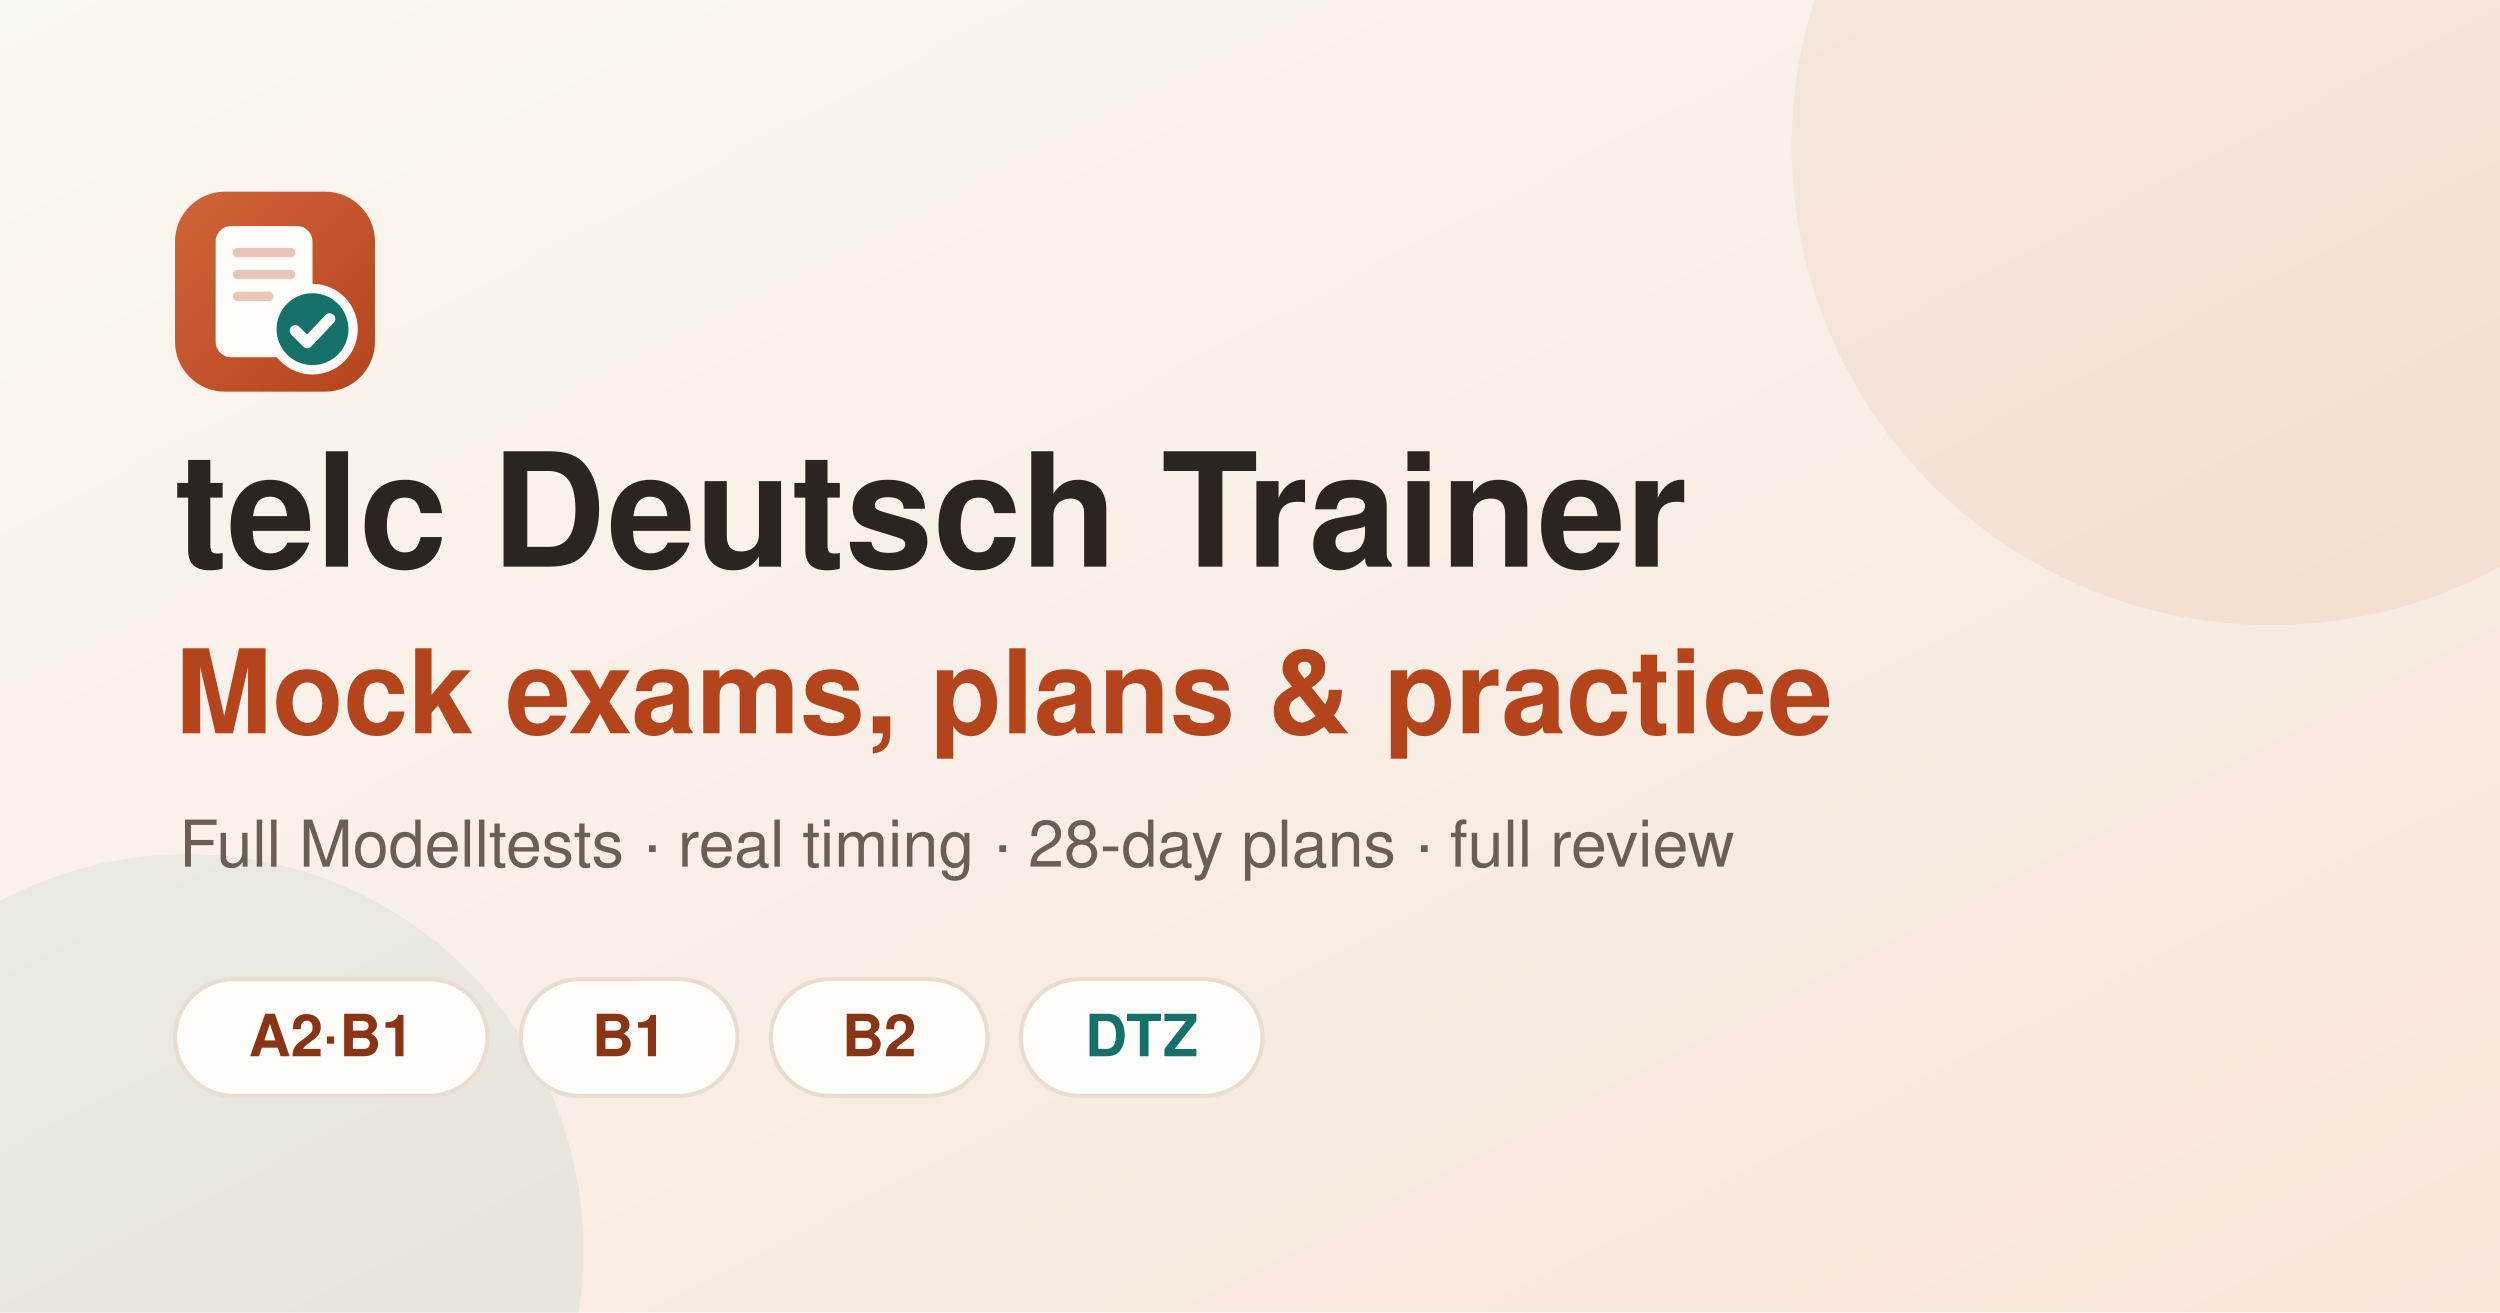
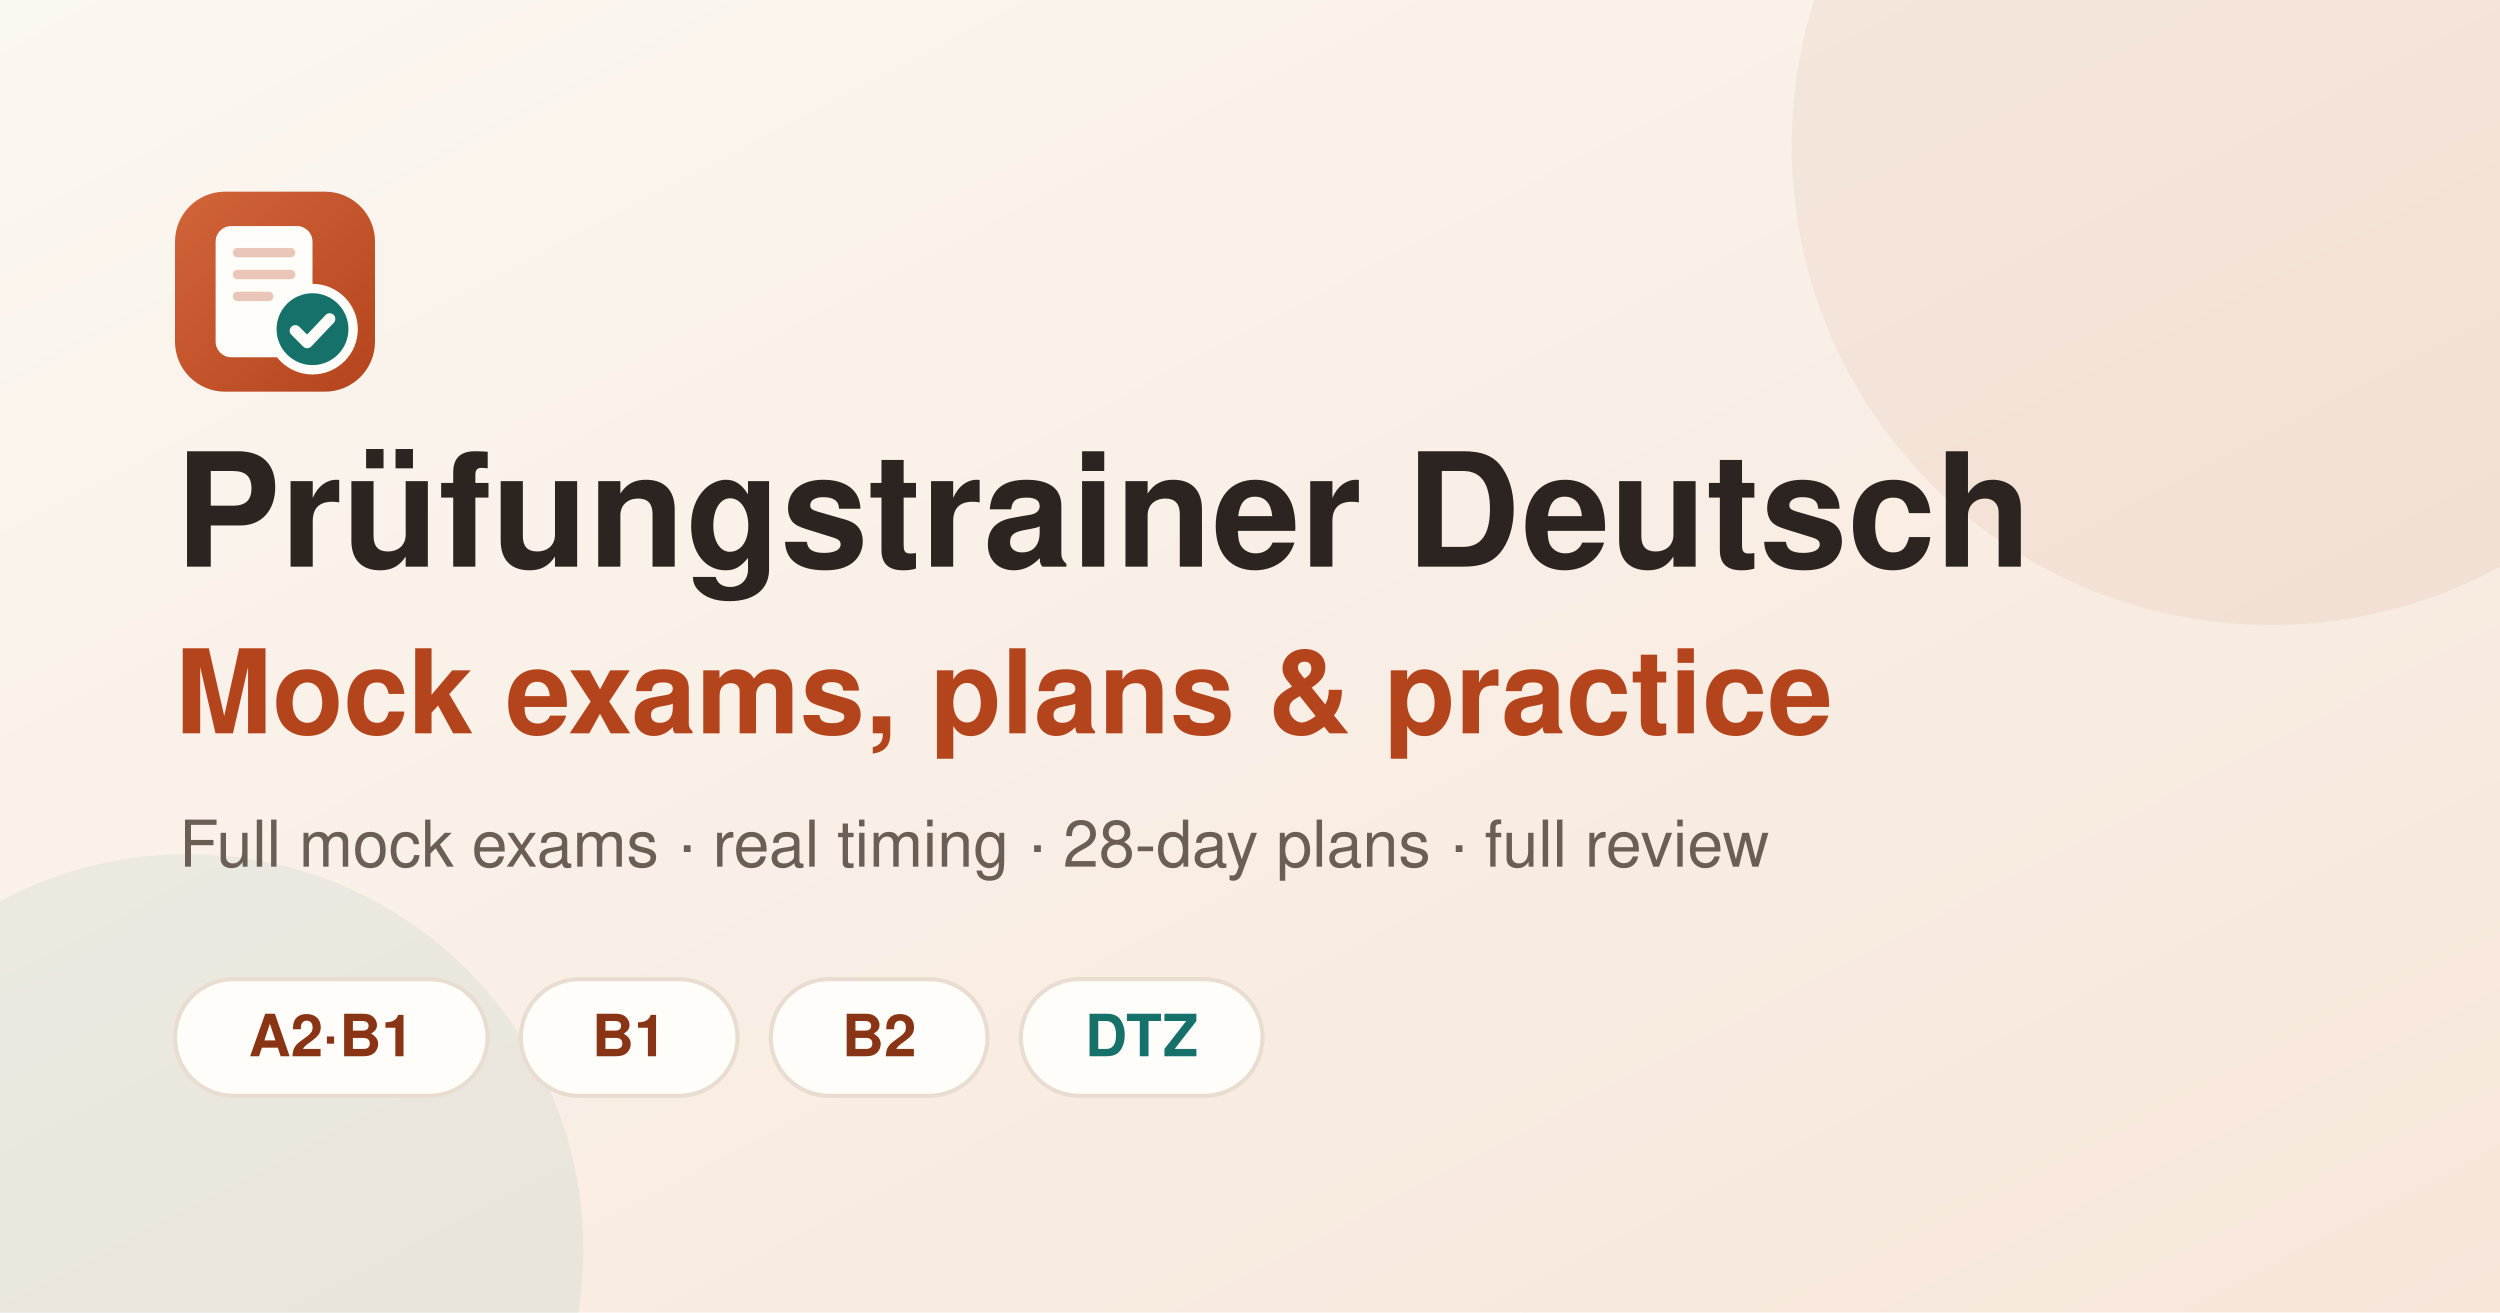
<svg xmlns="http://www.w3.org/2000/svg" width="1200" height="630" viewBox="0 0 1200 630">
  <defs>
    <linearGradient id="bg" x1="0" y1="0" x2="1" y2="1">
      <stop offset="0" stop-color="#fbf7f1" />
      <stop offset="1" stop-color="#f7e6da" />
    </linearGradient>
    <linearGradient id="mark" x1="0" y1="0" x2="1" y2="1">
      <stop offset="0" stop-color="#d2643a" />
      <stop offset="1" stop-color="#b4441c" />
    </linearGradient>
    <style>
      .t { font-family: "Nunito", "Nunito Variable", ui-rounded, -apple-system, BlinkMacSystemFont, "Segoe UI", Helvetica, Arial, sans-serif; }
    </style>
  </defs>
  <rect width="1200" height="630" fill="url(#bg)" />
  <circle cx="1090" cy="70" r="230" fill="#b4441c" opacity=".07" />
  <circle cx="90" cy="600" r="190" fill="#17716b" opacity=".07" />
  <g transform="translate(84 92) scale(1.5)">
    <rect width="64" height="64" rx="16" fill="url(#mark)" />
    <rect x="13" y="11" width="31" height="42" rx="5" fill="#fffdf9" />
    <g fill="#b4441c" opacity=".3">
      <rect x="18.5" y="18" width="20" height="3" rx="1.5" />
      <rect x="18.5" y="25" width="20" height="3" rx="1.5" />
      <rect x="18.5" y="32" width="13" height="3" rx="1.5" />
    </g>
    <circle cx="44" cy="44" r="13" fill="#17716b" stroke="#fffdf9" stroke-width="3" />
    <path d="M38.5 44.5l3.8 3.8 7.2-7.6" fill="none" stroke="#fffdf9" stroke-width="3.6" stroke-linecap="round" stroke-linejoin="round" />
  </g>
-   <text class="t" x="84" y="272" font-size="76" font-weight="800" fill="#2b2420">telc Deutsch Trainer</text>
+   <text class="t" x="84" y="272" font-size="76" font-weight="800" fill="#2b2420">Prüfungstrainer Deutsch</text>
  <text class="t" x="84" y="352" font-size="56" font-weight="700" fill="#b4441c">Mock exams, plans &amp; practice</text>
-   <text class="t" x="86" y="416" font-size="31" fill="#6b5e55">Full Modelltests · real timing · 28-day plans · full review</text>
+   <text class="t" x="86" y="416" font-size="31" fill="#6b5e55">Full mock exams · real timing · 28-day plans · full review</text>
  <g class="t" font-size="28" font-weight="700">
    <g transform="translate(84 470)">
      <rect width="150" height="56" rx="28" fill="#fffdf9" stroke="#e8ddd0" stroke-width="2" />
      <text x="75" y="37" text-anchor="middle" fill="#8a3416">A2·B1</text>
    </g>
    <g transform="translate(250 470)">
      <rect width="104" height="56" rx="28" fill="#fffdf9" stroke="#e8ddd0" stroke-width="2" />
      <text x="52" y="37" text-anchor="middle" fill="#8a3416">B1</text>
    </g>
    <g transform="translate(370 470)">
      <rect width="104" height="56" rx="28" fill="#fffdf9" stroke="#e8ddd0" stroke-width="2" />
      <text x="52" y="37" text-anchor="middle" fill="#8a3416">B2</text>
    </g>
    <g transform="translate(490 470)">
      <rect width="116" height="56" rx="28" fill="#fffdf9" stroke="#e8ddd0" stroke-width="2" />
      <text x="58" y="37" text-anchor="middle" fill="#17716b">DTZ</text>
    </g>
  </g>
</svg>
